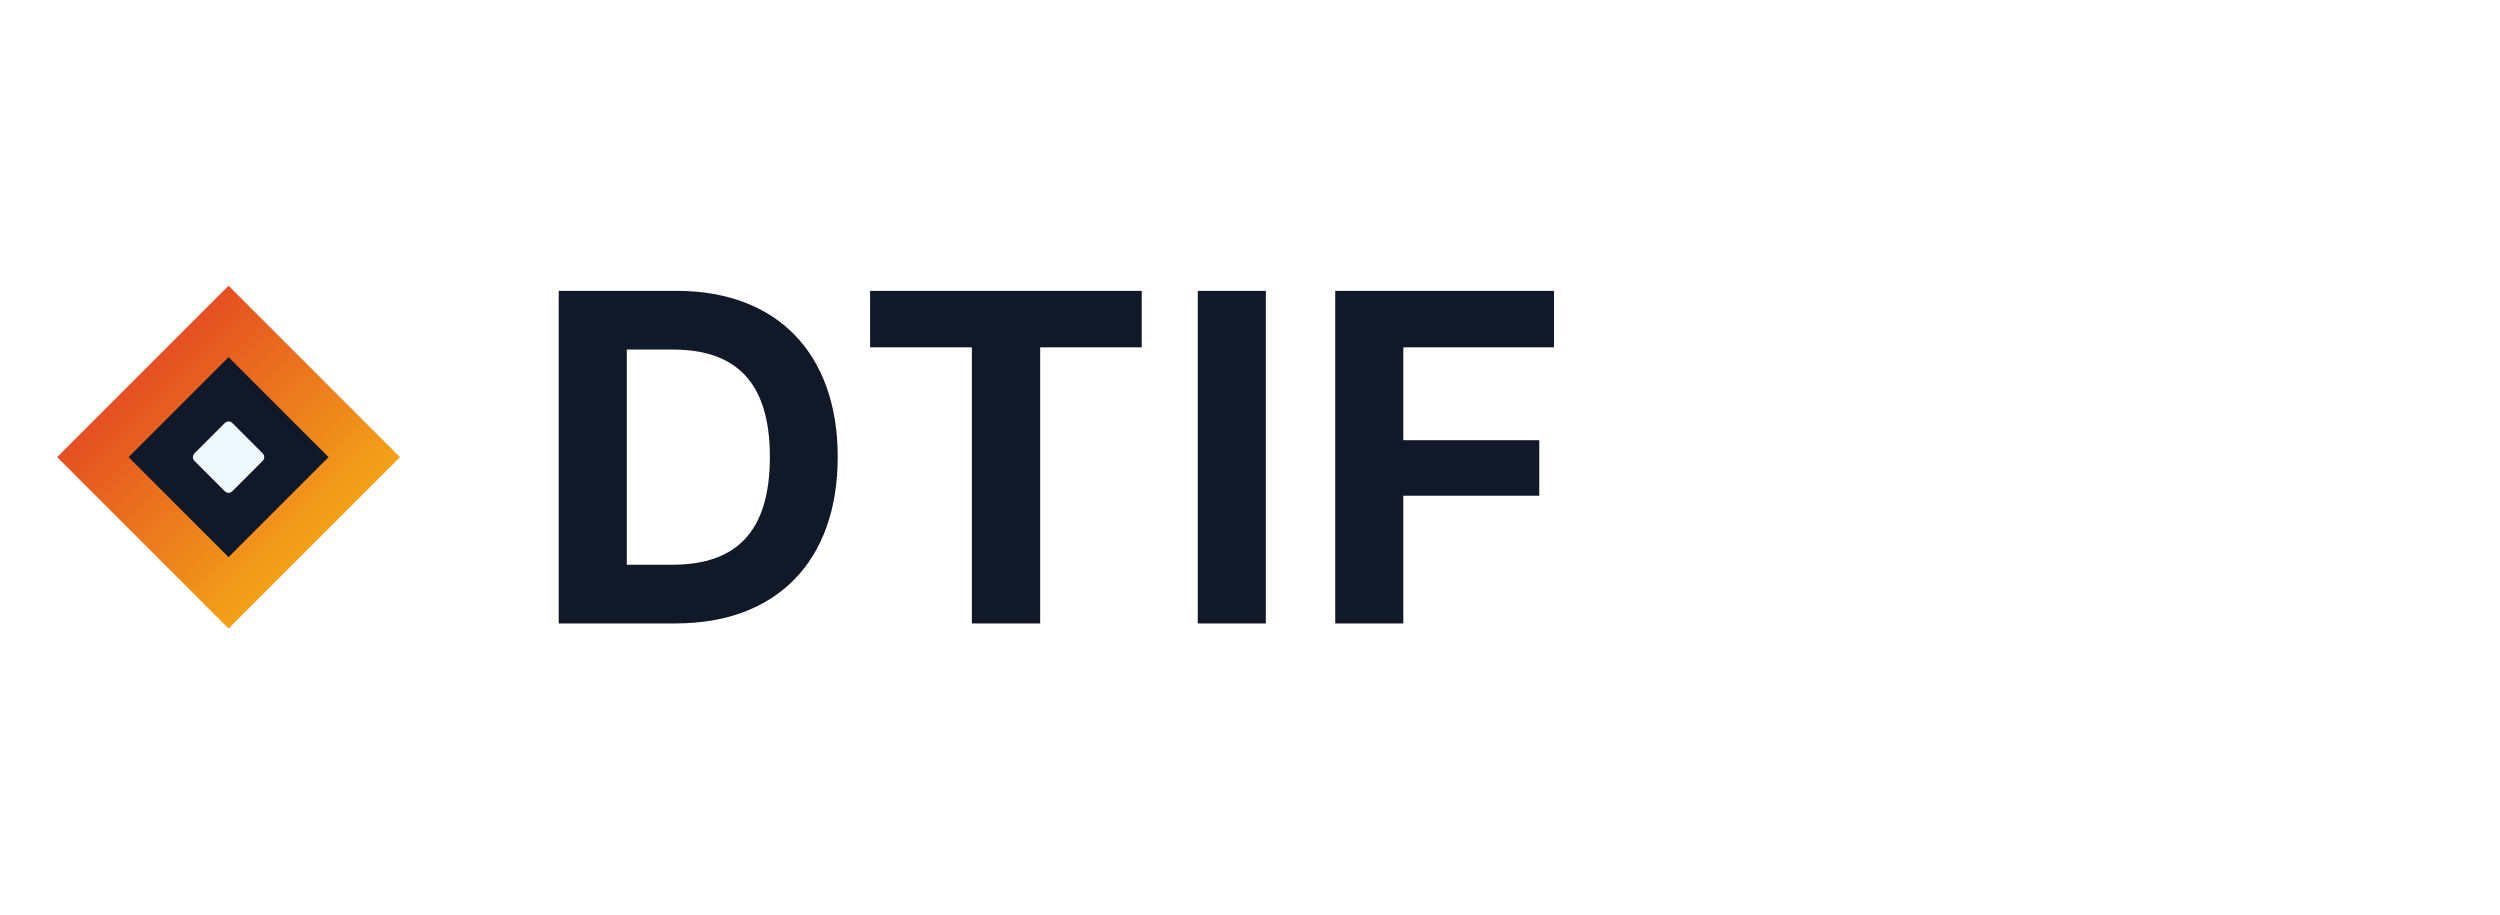
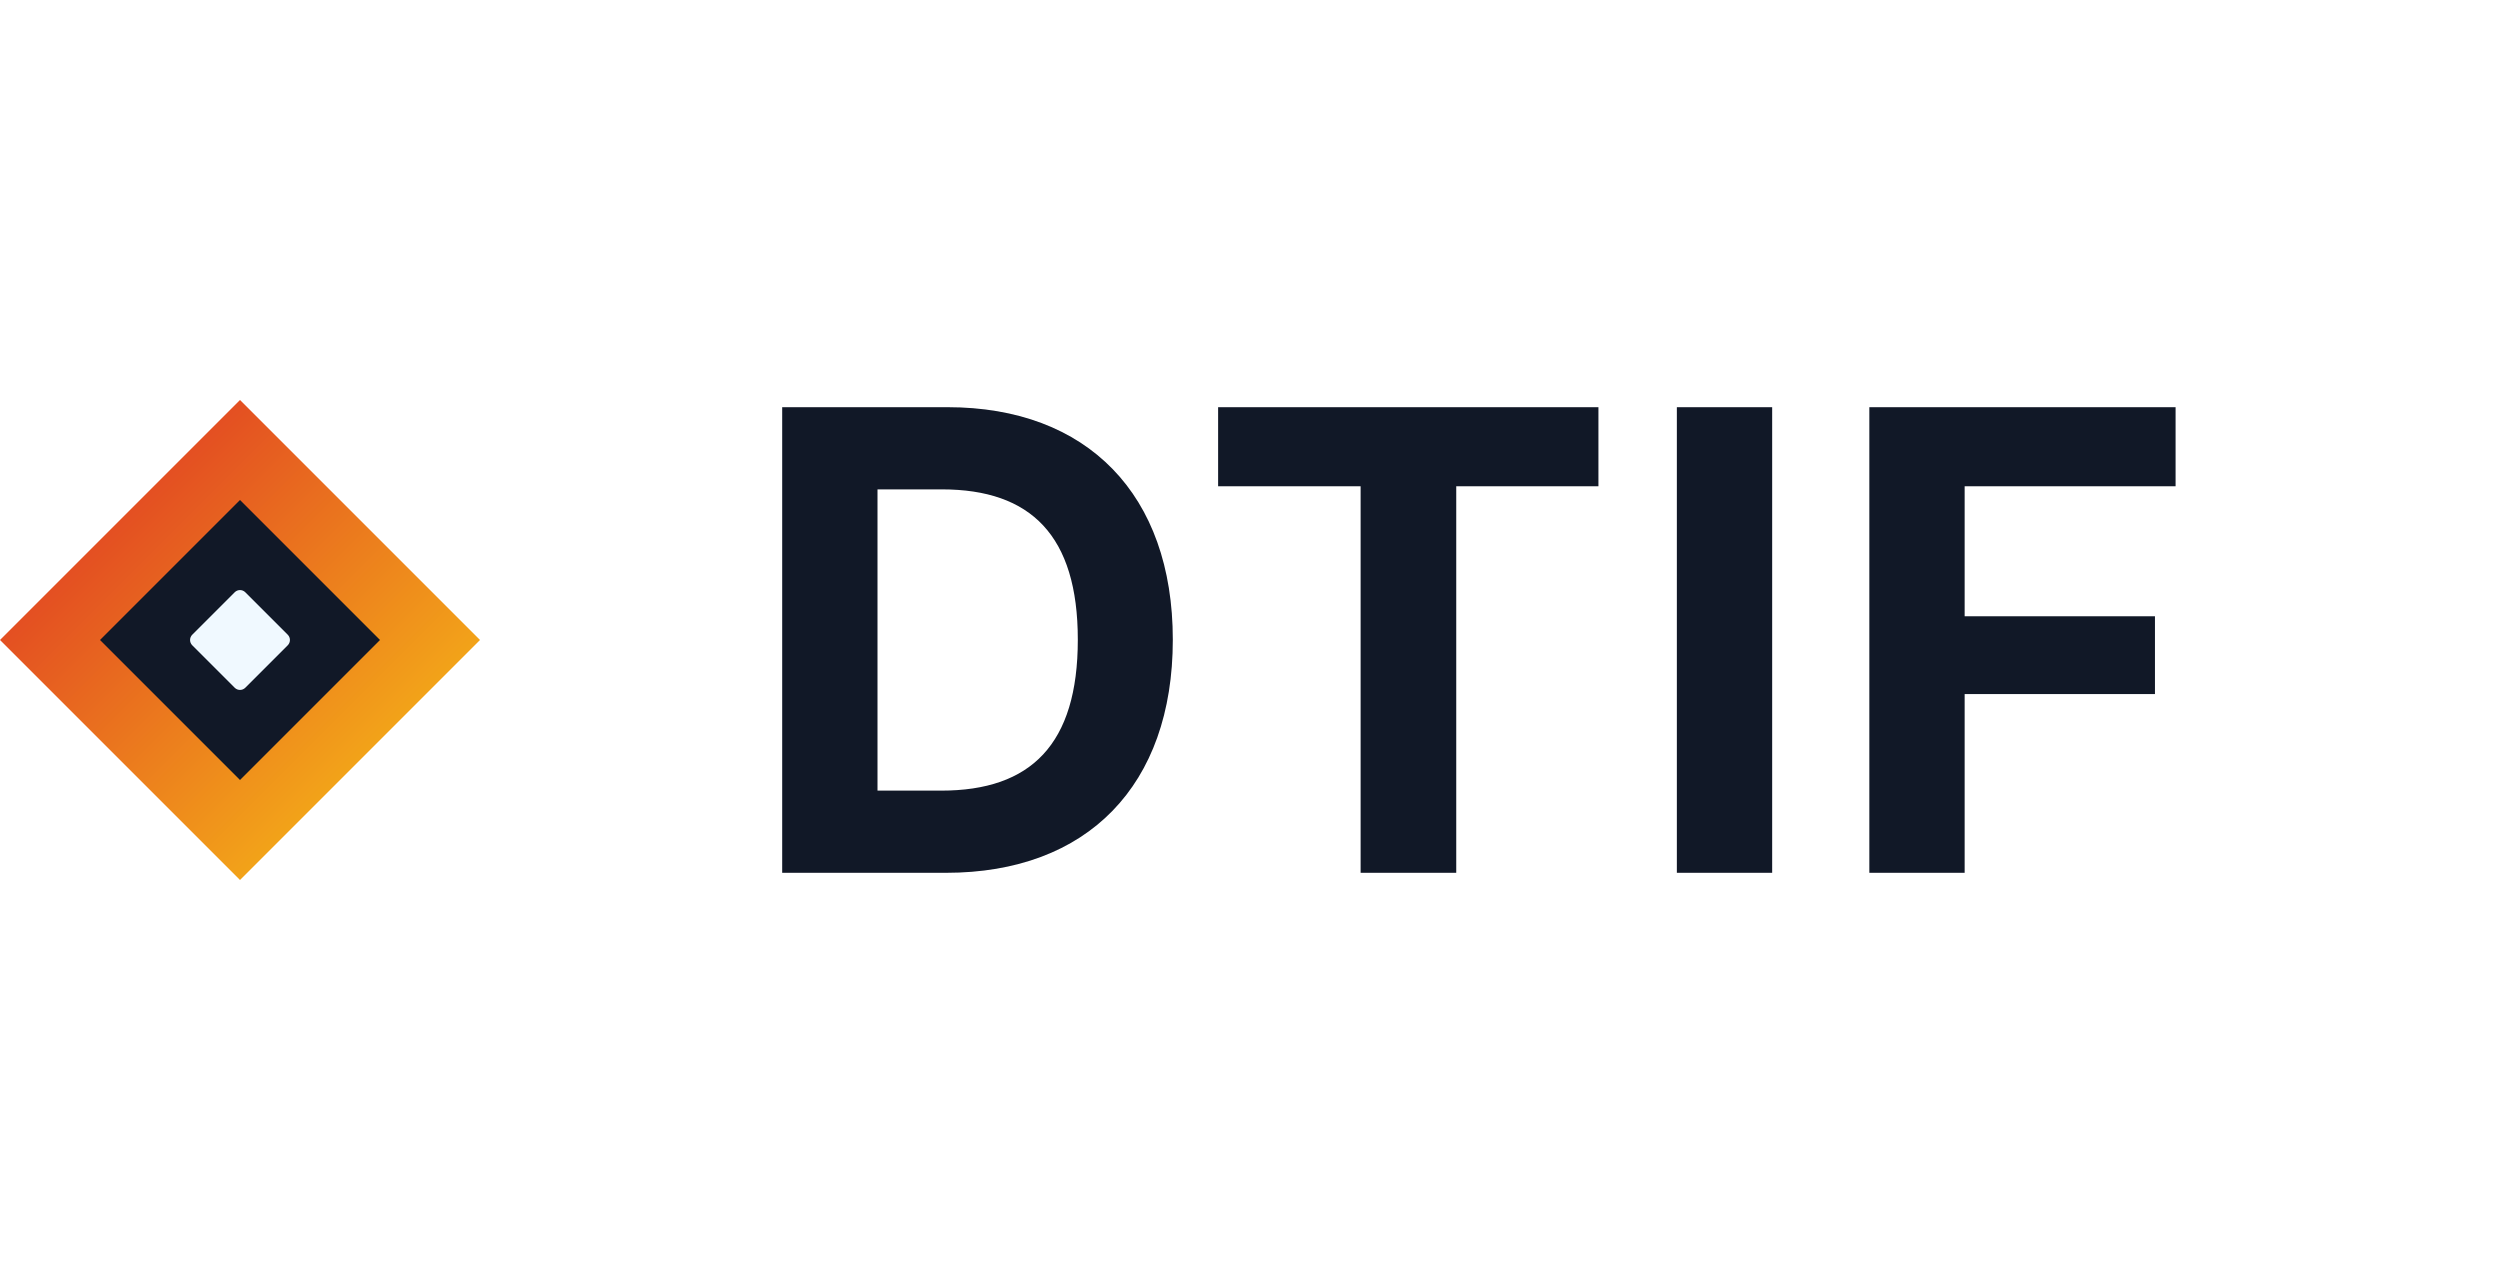
- <svg xmlns="http://www.w3.org/2000/svg" viewBox="0 0 1400 512" role="img" aria-labelledby="title desc">
+ <svg xmlns="http://www.w3.org/2000/svg" aria-labelledby="title desc" viewBox="0 0 1000 512">
  <defs>
-     <linearGradient id="gradSolar" x1="0" y1="0" x2="1" y2="1">
+     <linearGradient id="a" x1="0" x2="1" y1="0" y2="1">
      <stop offset="0%" stop-color="#DC2626" />
      <stop offset="100%" stop-color="#FACC15" />
    </linearGradient>
  </defs>
-   <g transform="translate(0,128) scale(0.5)">
-     <polygon points="256,64 448,256 256,448 64,256" fill="url(#gradSolar)" />
-     <polygon points="256,144 368,256 256,368 144,256" fill="#111827" />
-     <rect x="226" y="226" width="60" height="60" rx="6" transform="rotate(45 256 256)" fill="#F0F9FF" />
+   <g transform="matrix(.5 0 0 .5 -32 128)">
+     <path fill="url(#a)" d="m256 64 192 192-192 192L64 256z" />
+     <path fill="#111827" d="m256 144 112 112-112 112-112-112z" />
+     <rect width="60" height="60" x="226" y="226" fill="#F0F9FF" rx="6" transform="rotate(45 256 256)" />
  </g>
-   <text x="296" y="50%" dominant-baseline="central" font-size="256" font-weight="700" letter-spacing="0.02em" font-family="Inter, 'SF Pro Text', -apple-system, 'Segoe UI', Roboto, 'Helvetica Neue', Arial, 'Noto Sans', sans-serif" fill="#111827">
+   <text x="296" y="50%" fill="#111827" dominant-baseline="central" font-family="Inter, 'SF Pro Text', -apple-system, 'Segoe UI', Roboto, 'Helvetica Neue', Arial, 'Noto Sans', sans-serif" font-size="256" font-weight="700" lengthAdjust="spacingAndGlyphs" letter-spacing=".02em" textLength="704">
    DTIF
  </text>
</svg>
